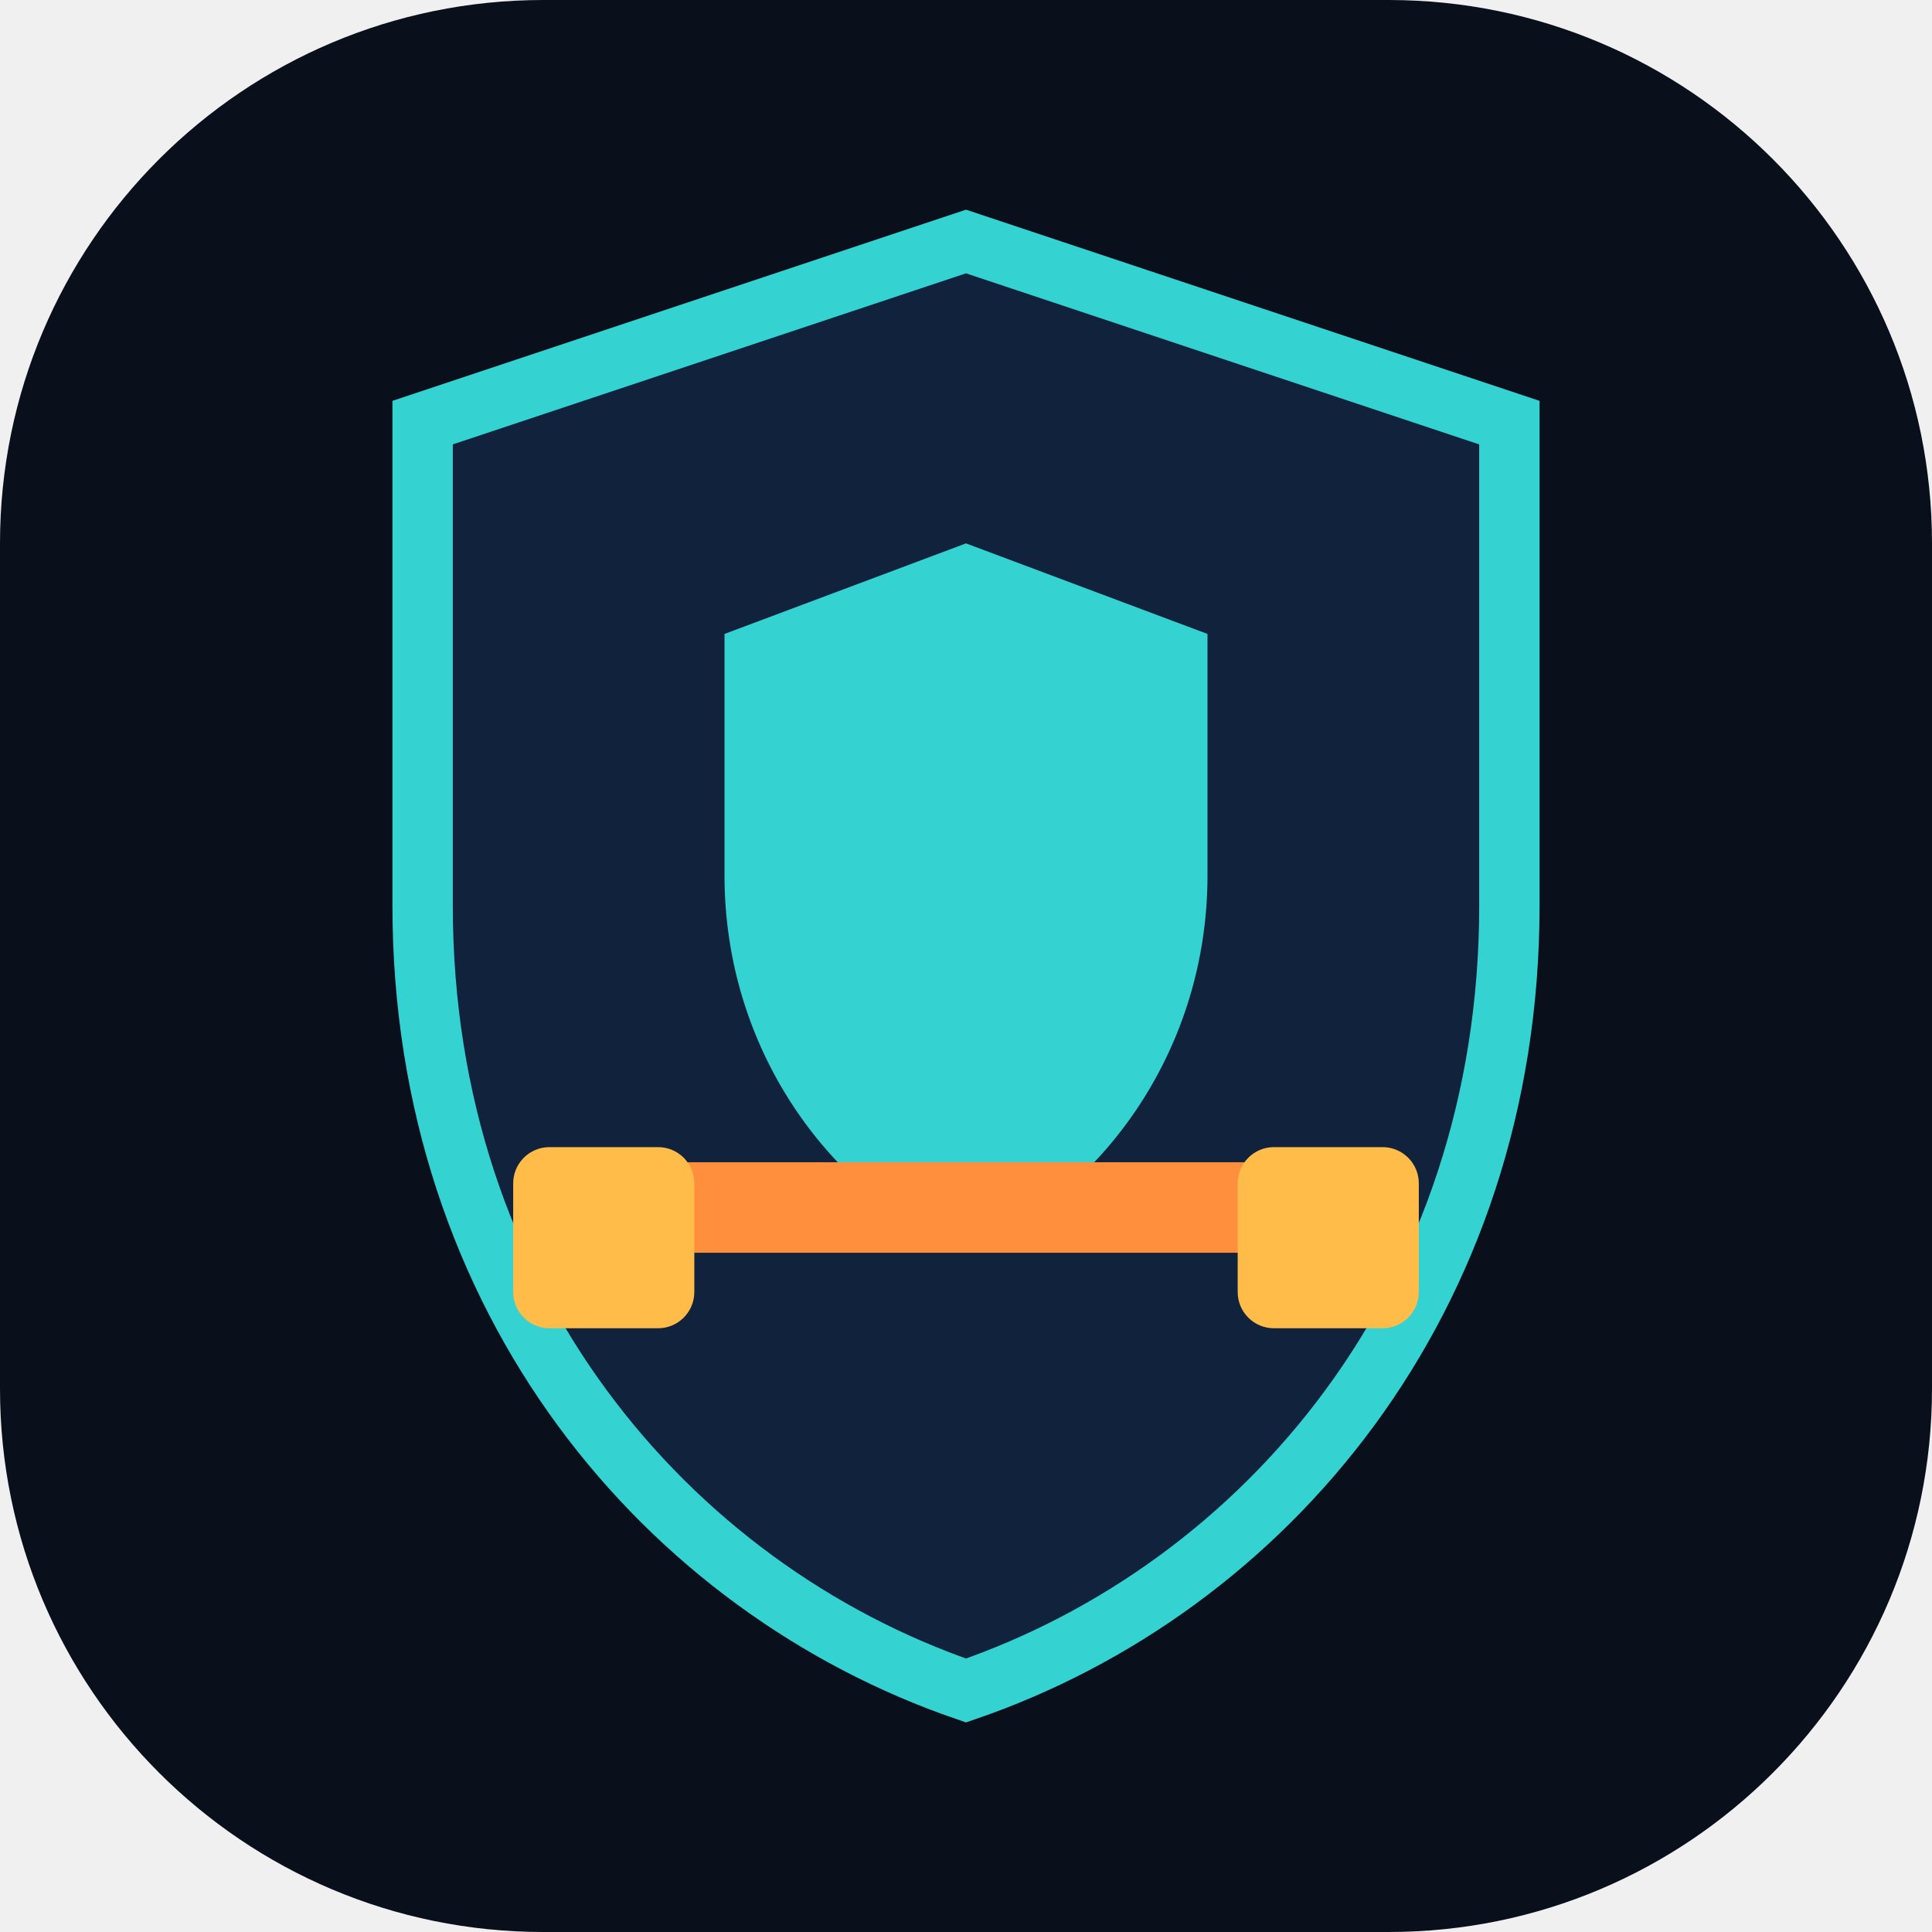
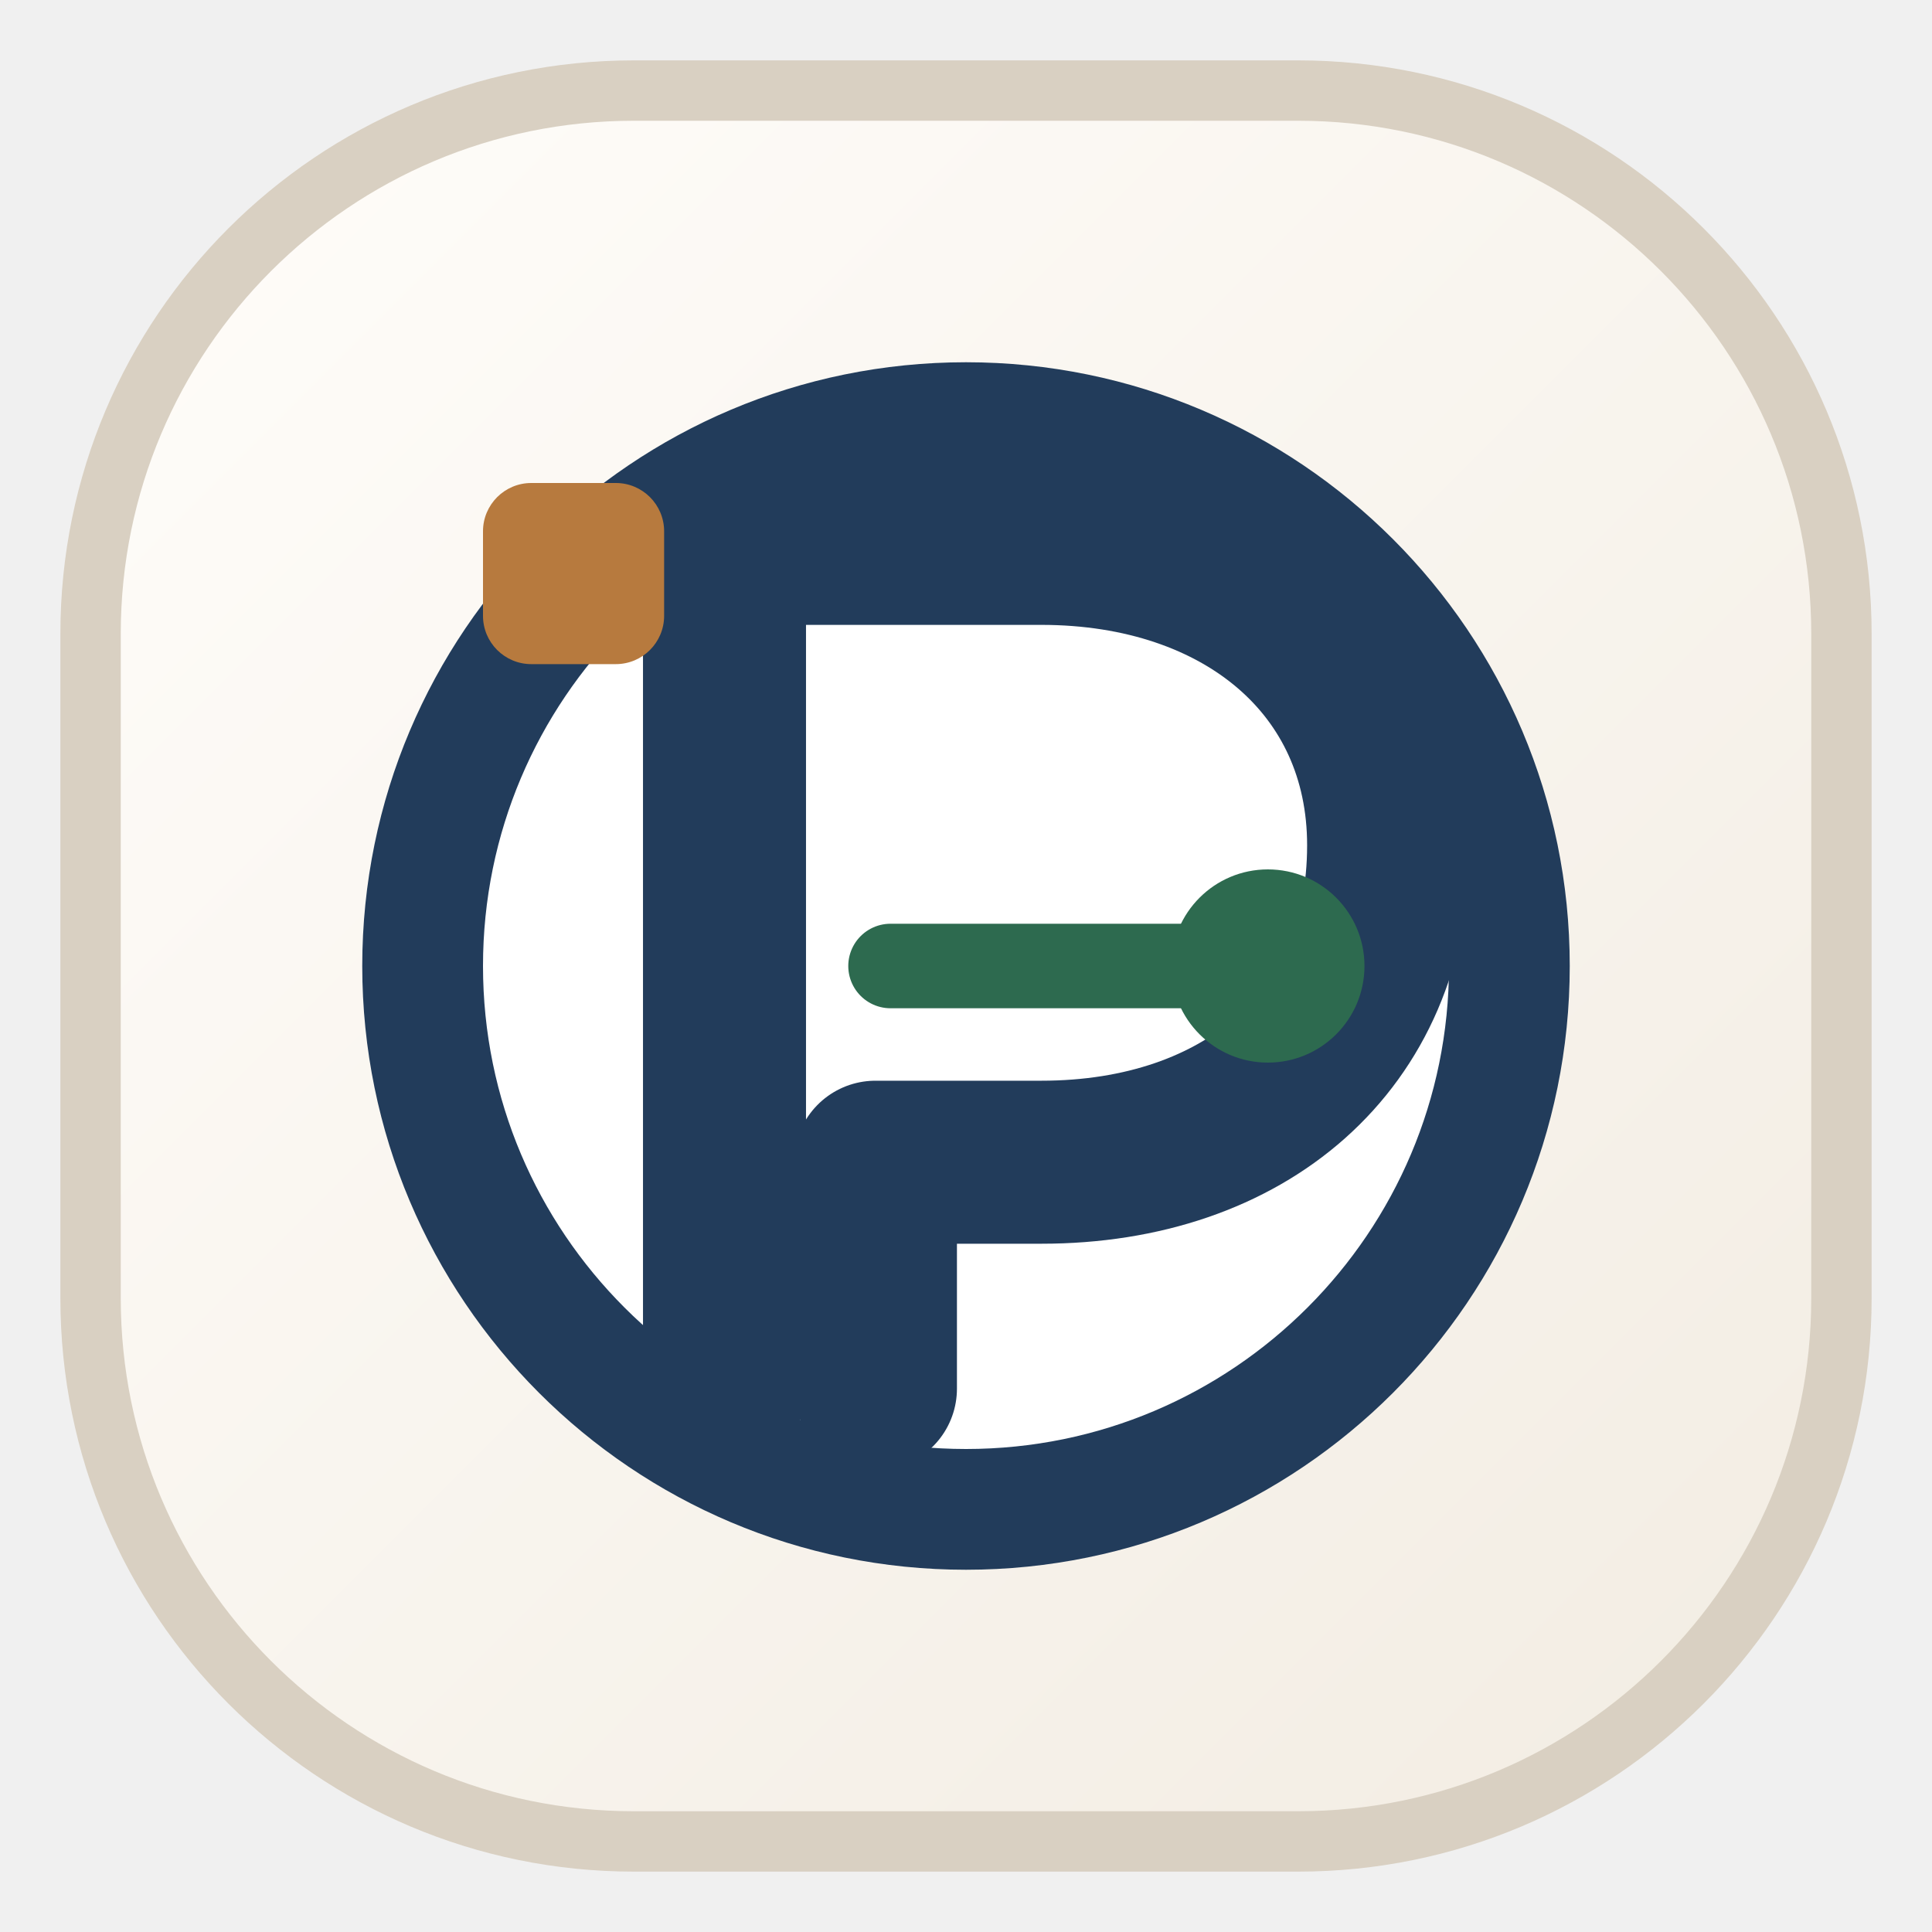
<svg xmlns="http://www.w3.org/2000/svg" viewBox="0 0 64 64">
-   <rect width="64" height="64" rx="18" fill="#09101c" />
-   <path d="M32 8l18 6v16c0 13.1-8.1 22.6-18 26-9.9-3.4-18-12.9-18-26V14l18-6z" fill="#10223c" stroke="#34d2d1" stroke-width="2" />
-   <path d="M32 18l8 3v8c0 5.7-3.4 10.5-8 12.5-4.6-2-8-6.8-8-12.5v-8l8-3z" fill="#34d2d1" />
-   <path d="M20 40h24" stroke="#ff8f3c" stroke-width="3" stroke-linecap="round" />
-   <rect x="17" y="38" width="6" height="6" rx="1.2" fill="#ffbc49" />
-   <rect x="41" y="38" width="6" height="6" rx="1.2" fill="#ffbc49" />
+   <defs>
+     <linearGradient id="bg" x1="0%" y1="0%" x2="100%" y2="100%">
+       <stop offset="0%" stop-color="#fffdfa" />
+       <stop offset="100%" stop-color="#f2ece2" />
+     </linearGradient>
+   </defs>
+   <rect x="3" y="3" width="58" height="58" rx="18" fill="url(#bg)" stroke="#d9d0c2" stroke-width="2" />
+   <circle cx="32" cy="32" r="18" fill="#ffffff" stroke="#223c5b" stroke-width="4" />
+   <path d="M24 46V18h10.5c6.7 0 11.5 4 11.5 10 0 6.5-4.8 10.5-11.5 10.5H29V46" fill="none" stroke="#223c5b" stroke-width="5.4" stroke-linecap="round" stroke-linejoin="round" />
+   <path d="M29.5 32h10" fill="none" stroke="#2d6a4f" stroke-width="2.8" stroke-linecap="round" />
+   <circle cx="42" cy="32" r="3.2" fill="#2d6a4f" />
+   <rect x="16" y="16" width="6" height="6" rx="1.6" fill="#b77a3e" />
</svg>
